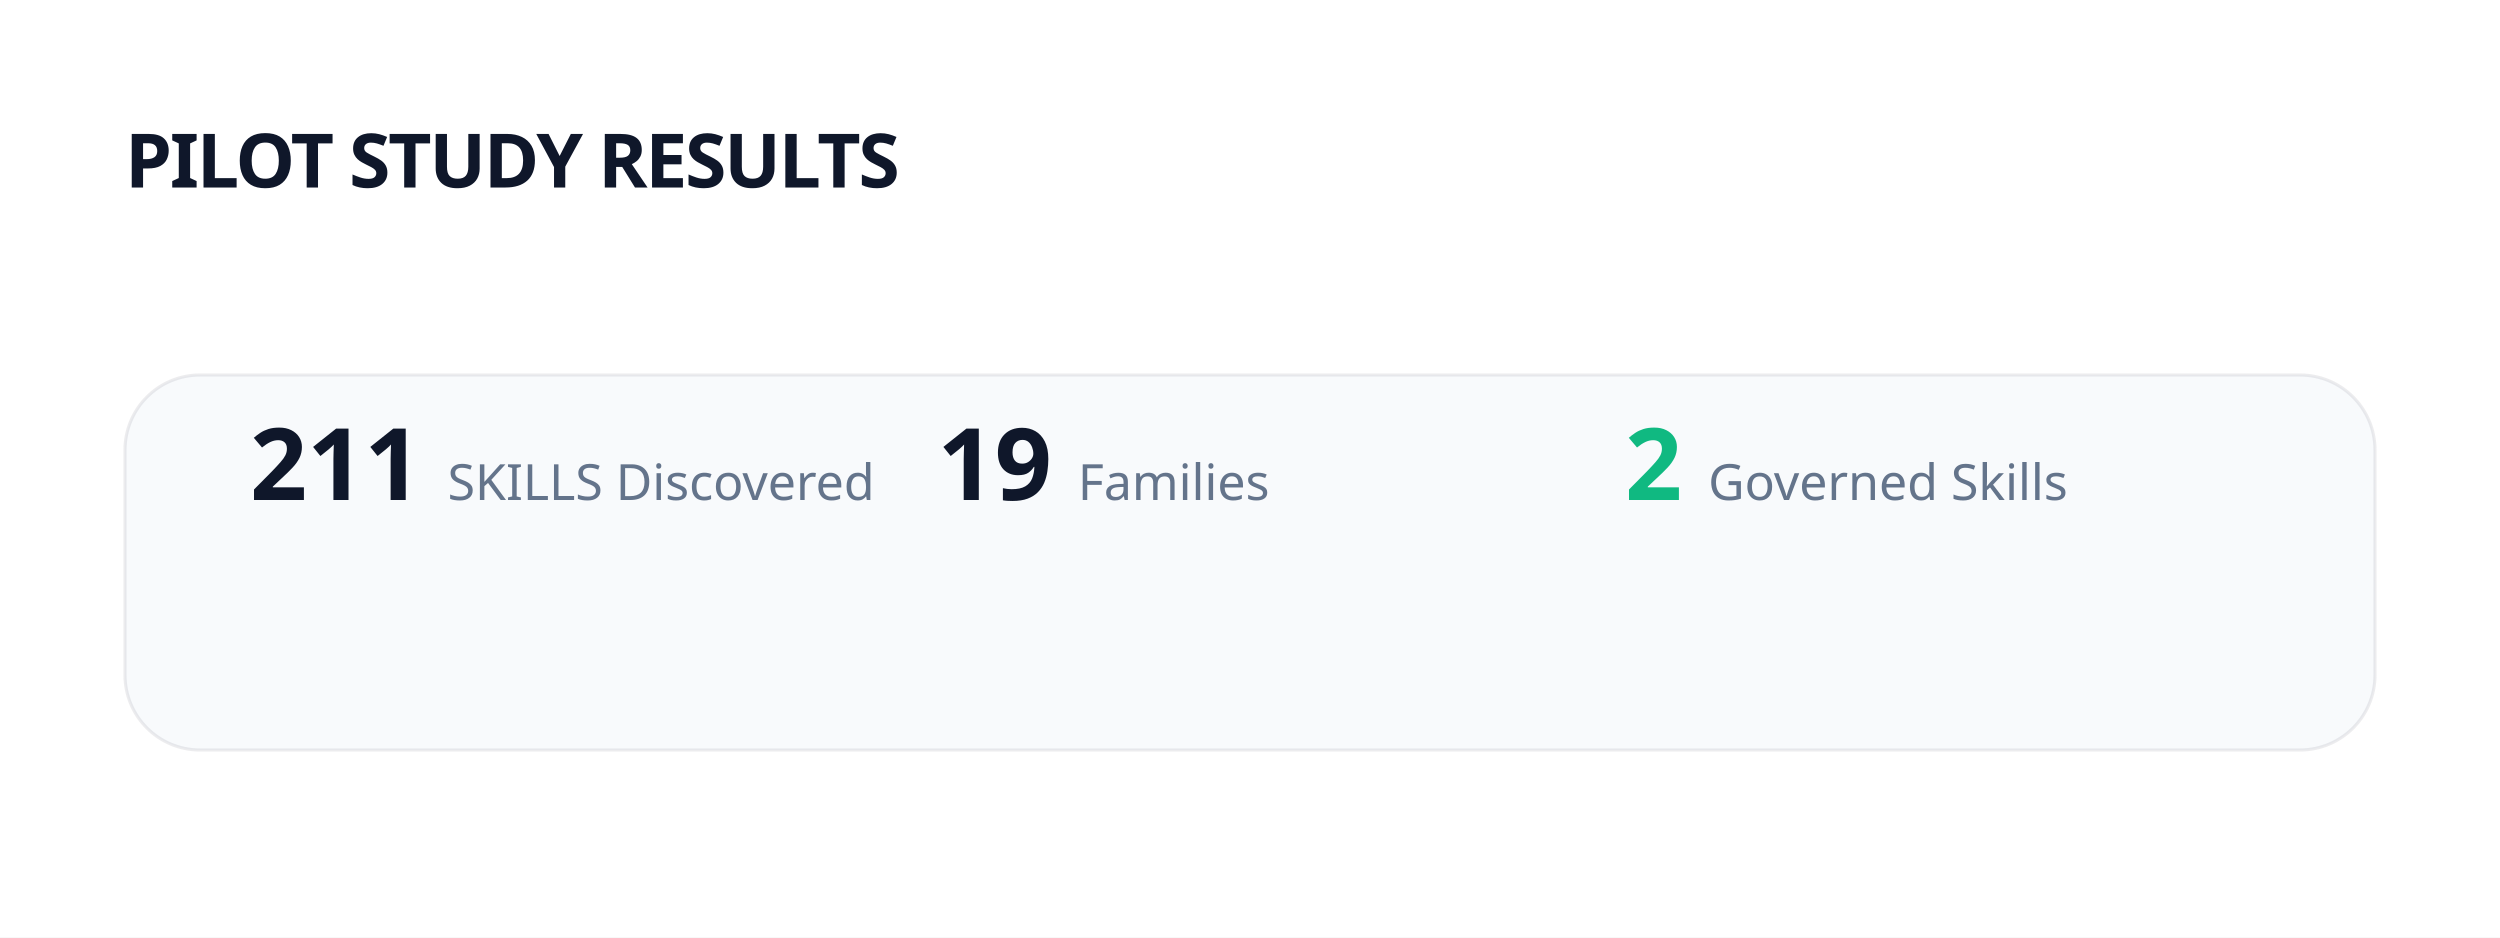
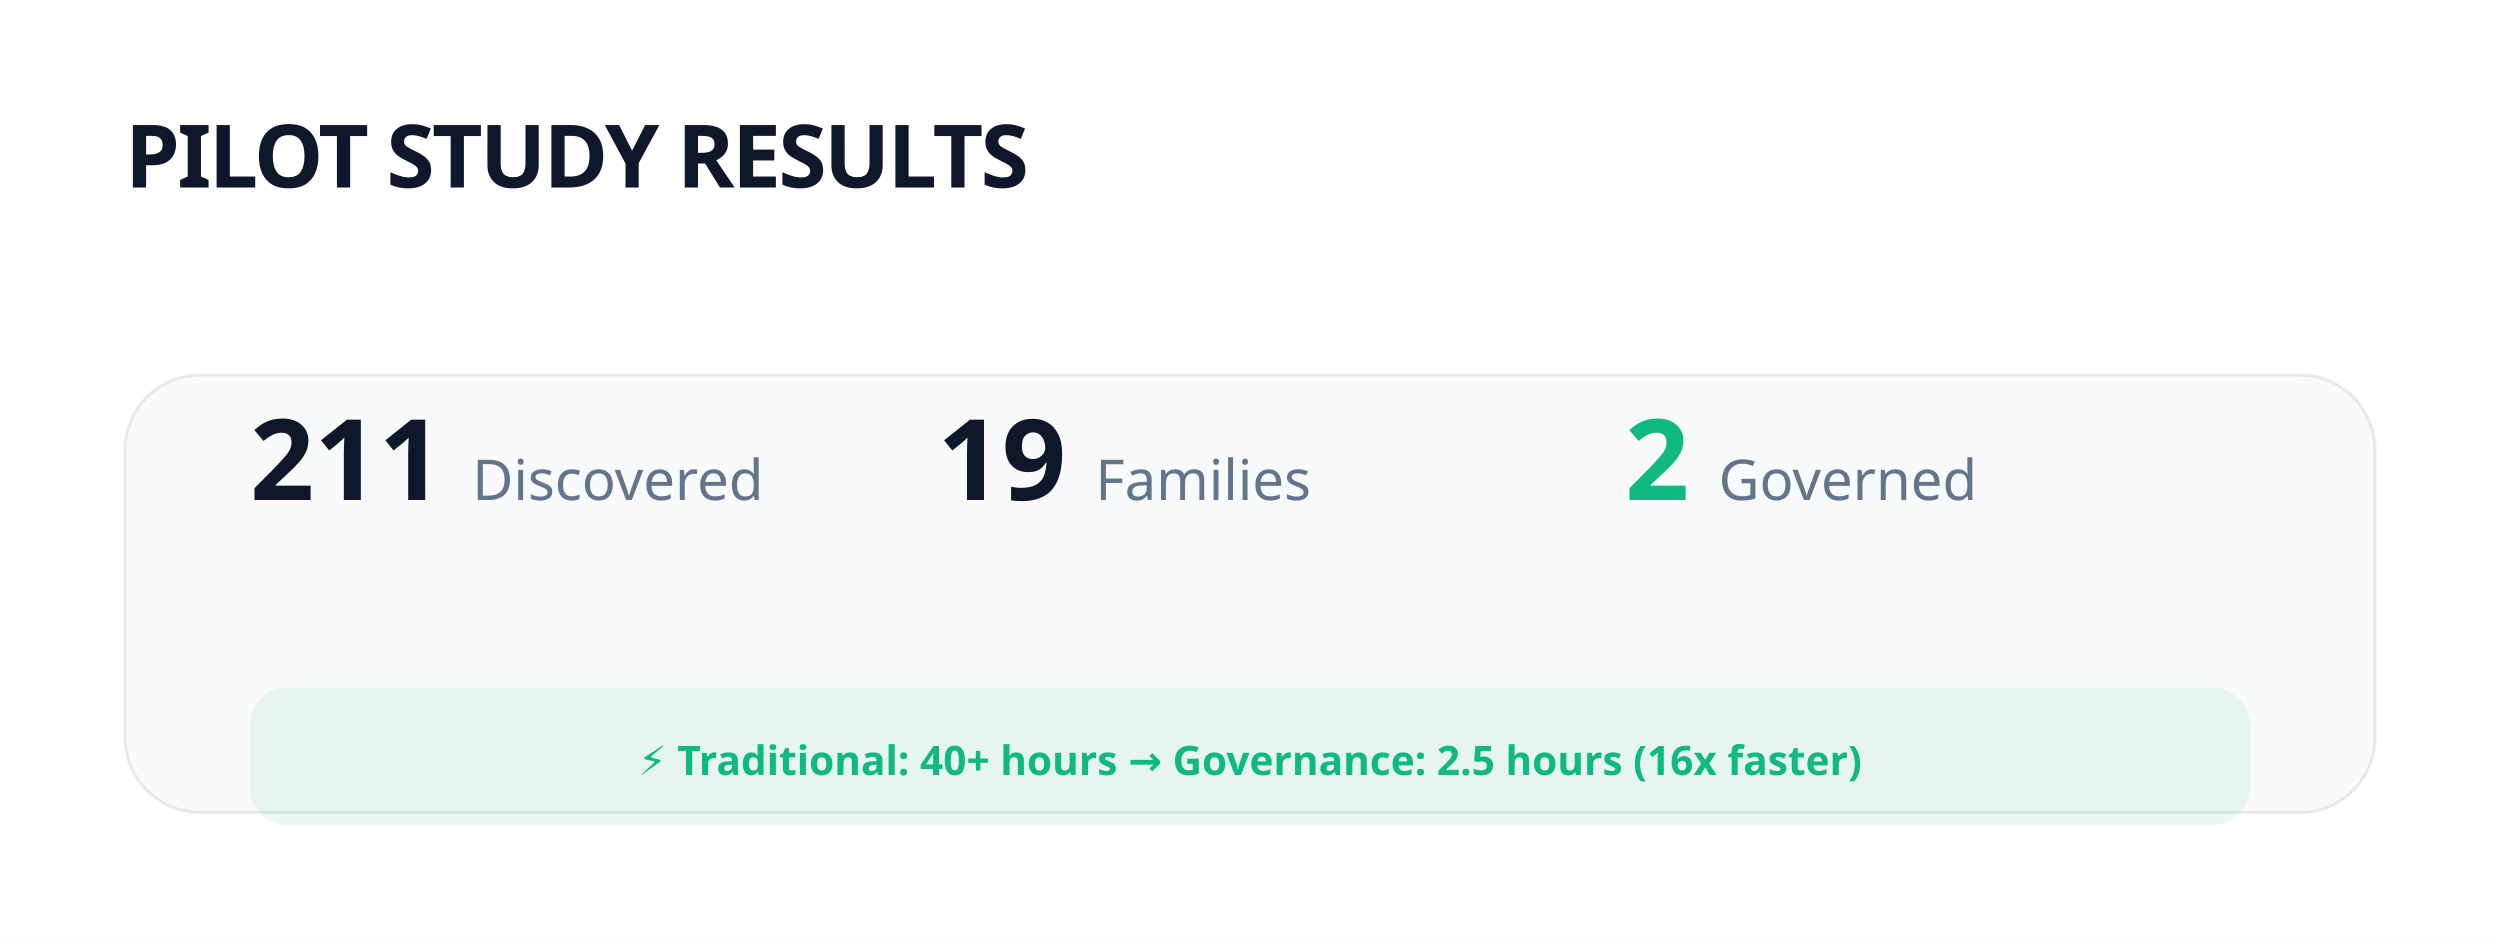
<svg xmlns="http://www.w3.org/2000/svg" viewBox="0 0 800 300">
  <rect width="800" height="300" fill="#FFFFFF" />
  <g transform="translate(40, 60)">
-     <text font-family="system-ui, sans-serif" font-size="24" font-weight="800" fill="#0F172A" letter-spacing="-0.03em">PILOT STUDY RESULTS</text>
+     <text font-family="system-ui, sans-serif" font-size="28" font-weight="800" fill="#0F172A" letter-spacing="-0.03em">PILOT STUDY RESULTS</text>
    <g transform="translate(0, 60)">
-       <rect width="720" height="120" rx="24" fill="#F8FAFC" stroke="rgba(15, 23, 42, 0.08)" stroke-width="1" />
+       <rect width="720" height="140" rx="24" fill="#F8FAFC" stroke="rgba(15, 23, 42, 0.08)" stroke-width="1" />
      <g transform="translate(40, 40)">
-         <text font-family="system-ui" font-size="32" font-weight="800" fill="#0F172A">211 <tspan fill="#64748B" font-size="16" font-weight="500">SKILLS Discovered</tspan>
+         <text font-family="system-ui" font-size="36" font-weight="800" fill="#0F172A">211 <tspan fill="#64748B" font-size="18" font-weight="500">Discovered</tspan>
        </text>
      </g>
      <g transform="translate(260, 40)">
-         <text font-family="system-ui" font-size="32" font-weight="800" fill="#0F172A">19 <tspan fill="#64748B" font-size="16" font-weight="500">Families</tspan>
+         <text font-family="system-ui" font-size="36" font-weight="800" fill="#0F172A">19 <tspan fill="#64748B" font-size="18" font-weight="500">Families</tspan>
        </text>
      </g>
      <g transform="translate(480, 40)">
-         <text font-family="system-ui" font-size="32" font-weight="800" fill="#10B981">2 <tspan fill="#64748B" font-size="16" font-weight="500">Governed Skills</tspan>
+         <text font-family="system-ui" font-size="36" font-weight="800" fill="#10B981">2 <tspan fill="#64748B" font-size="18" font-weight="500">Governed</tspan>
        </text>
+       </g>
+       <g transform="translate(40, 100)">
+         <rect width="640" height="44" rx="12" fill="#10B981" opacity="0.08" />
+         <text x="320" y="28" font-family="system-ui, sans-serif" font-size="13" font-weight="700" fill="#10B981" text-anchor="middle">⚡ Traditional: 40+ hours → Governance: 2.5 hours (16x faster)</text>
      </g>
    </g>
  </g>
</svg>
